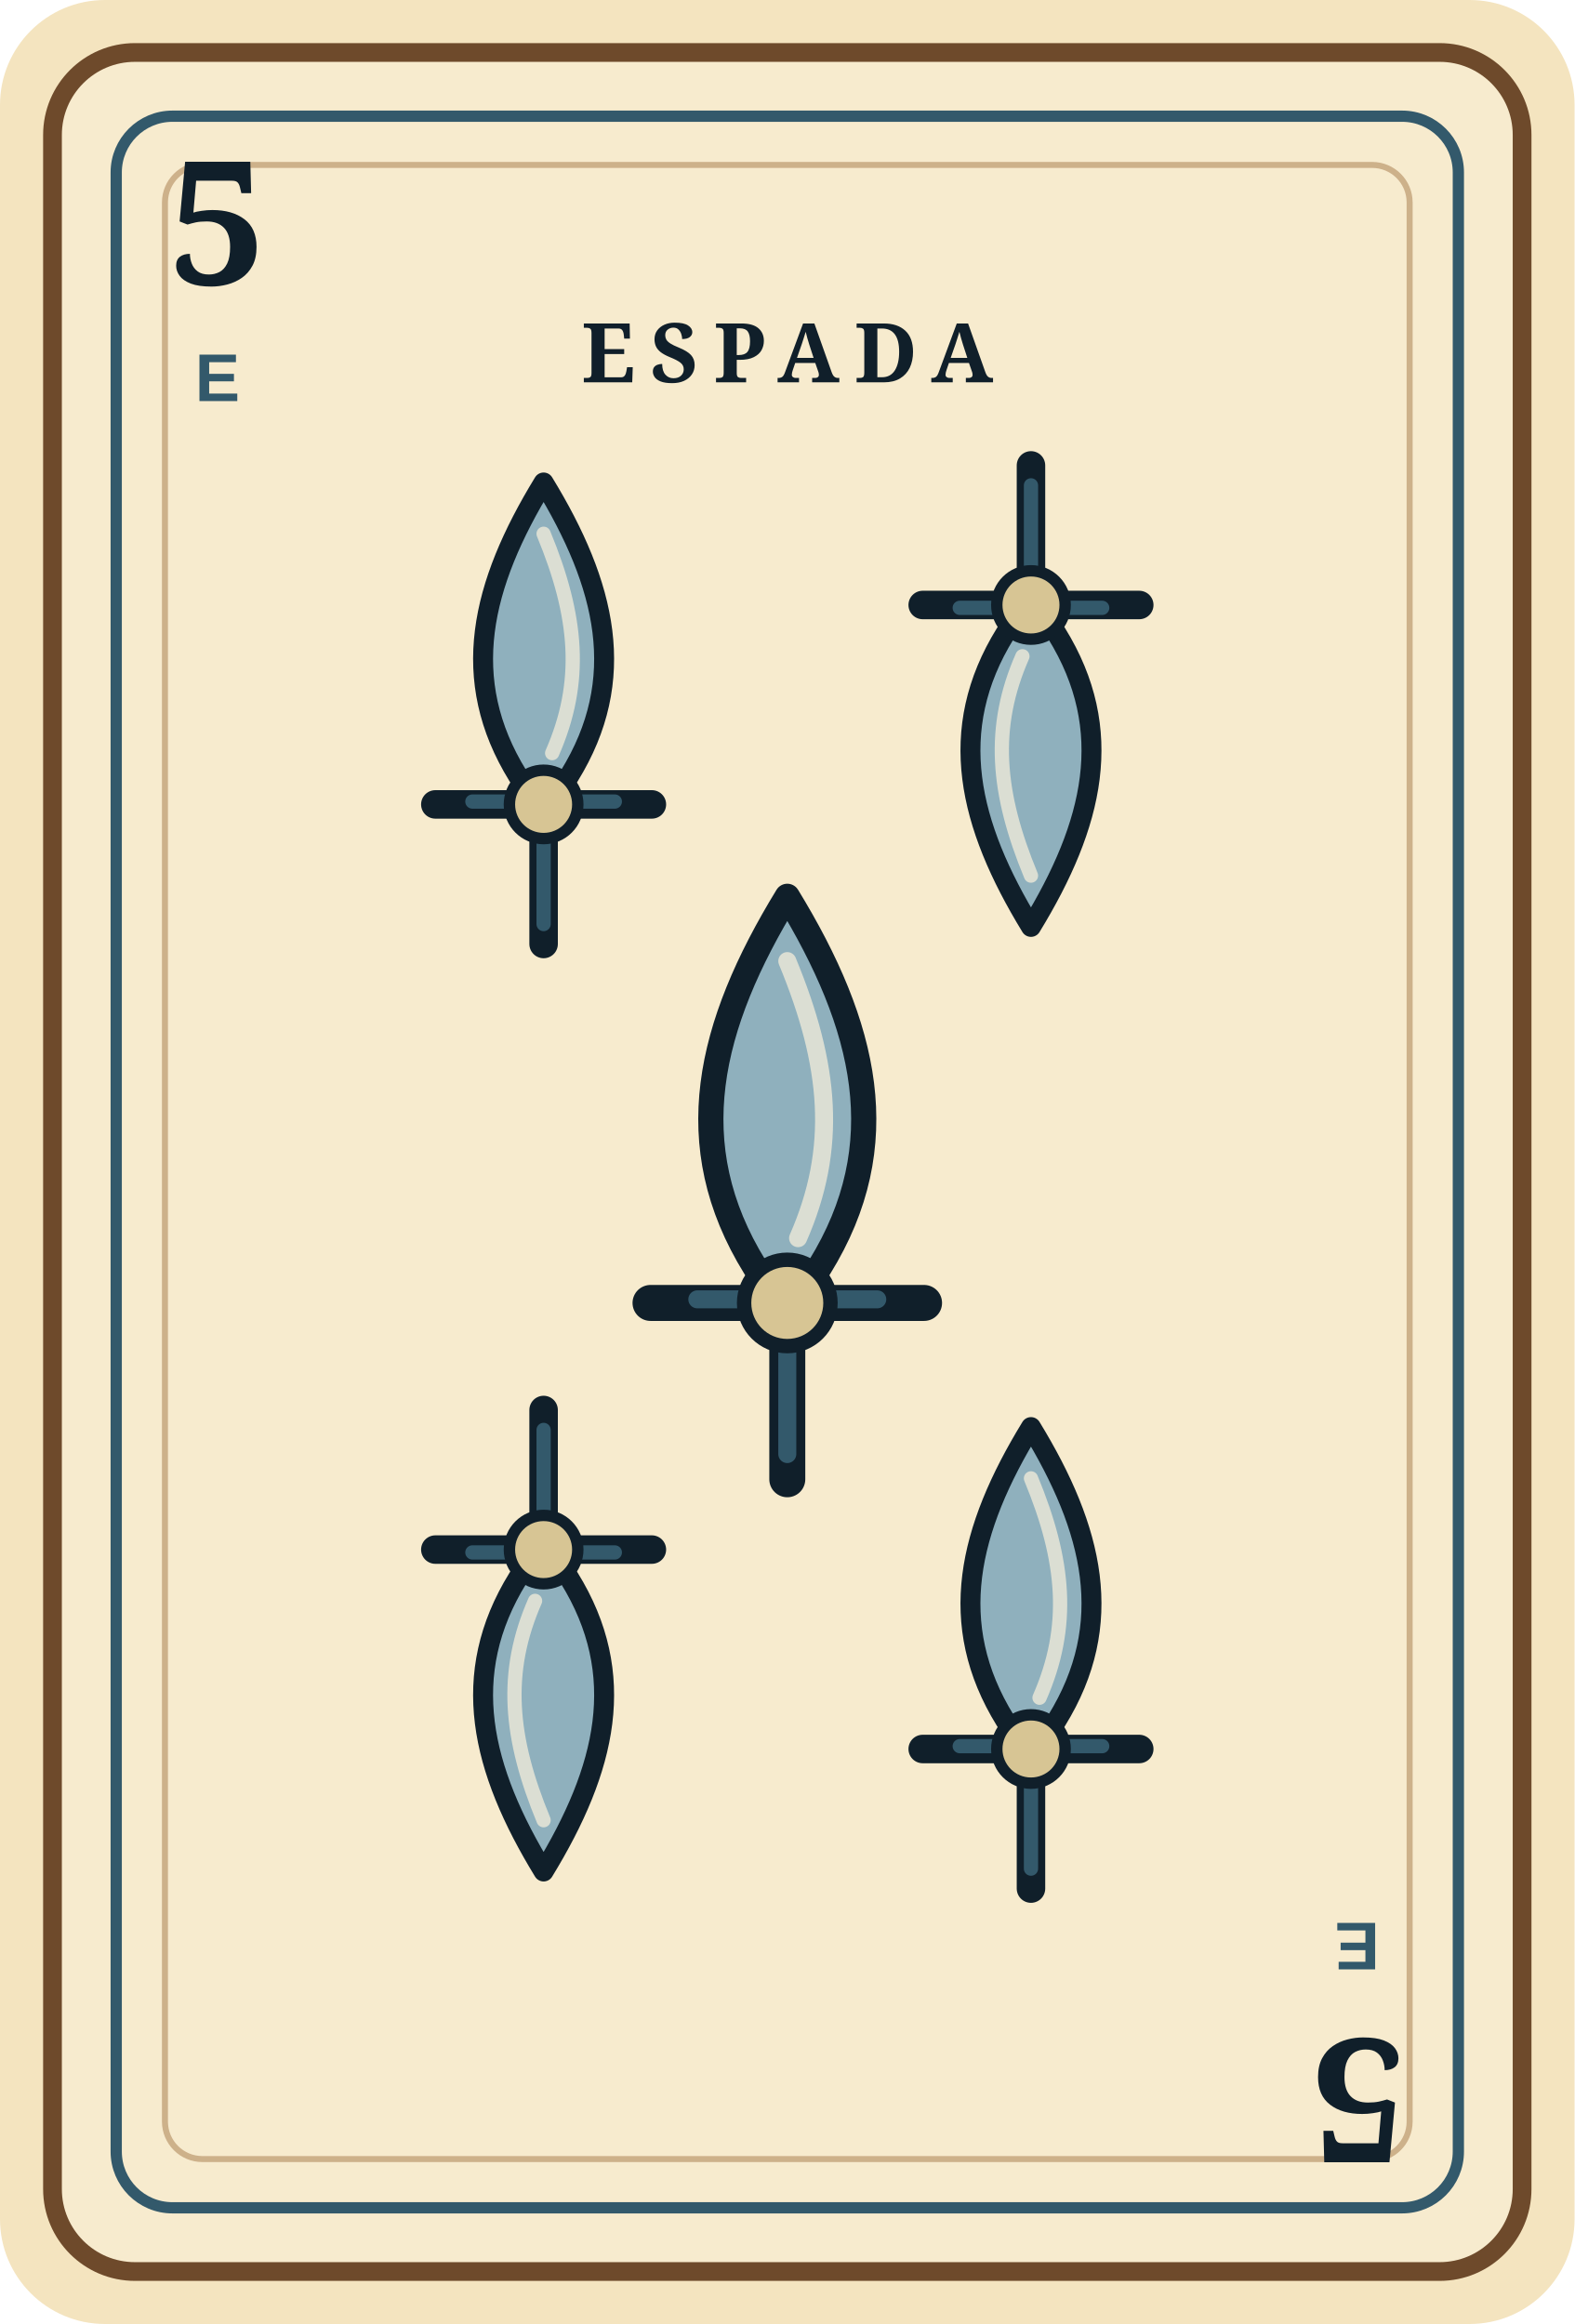
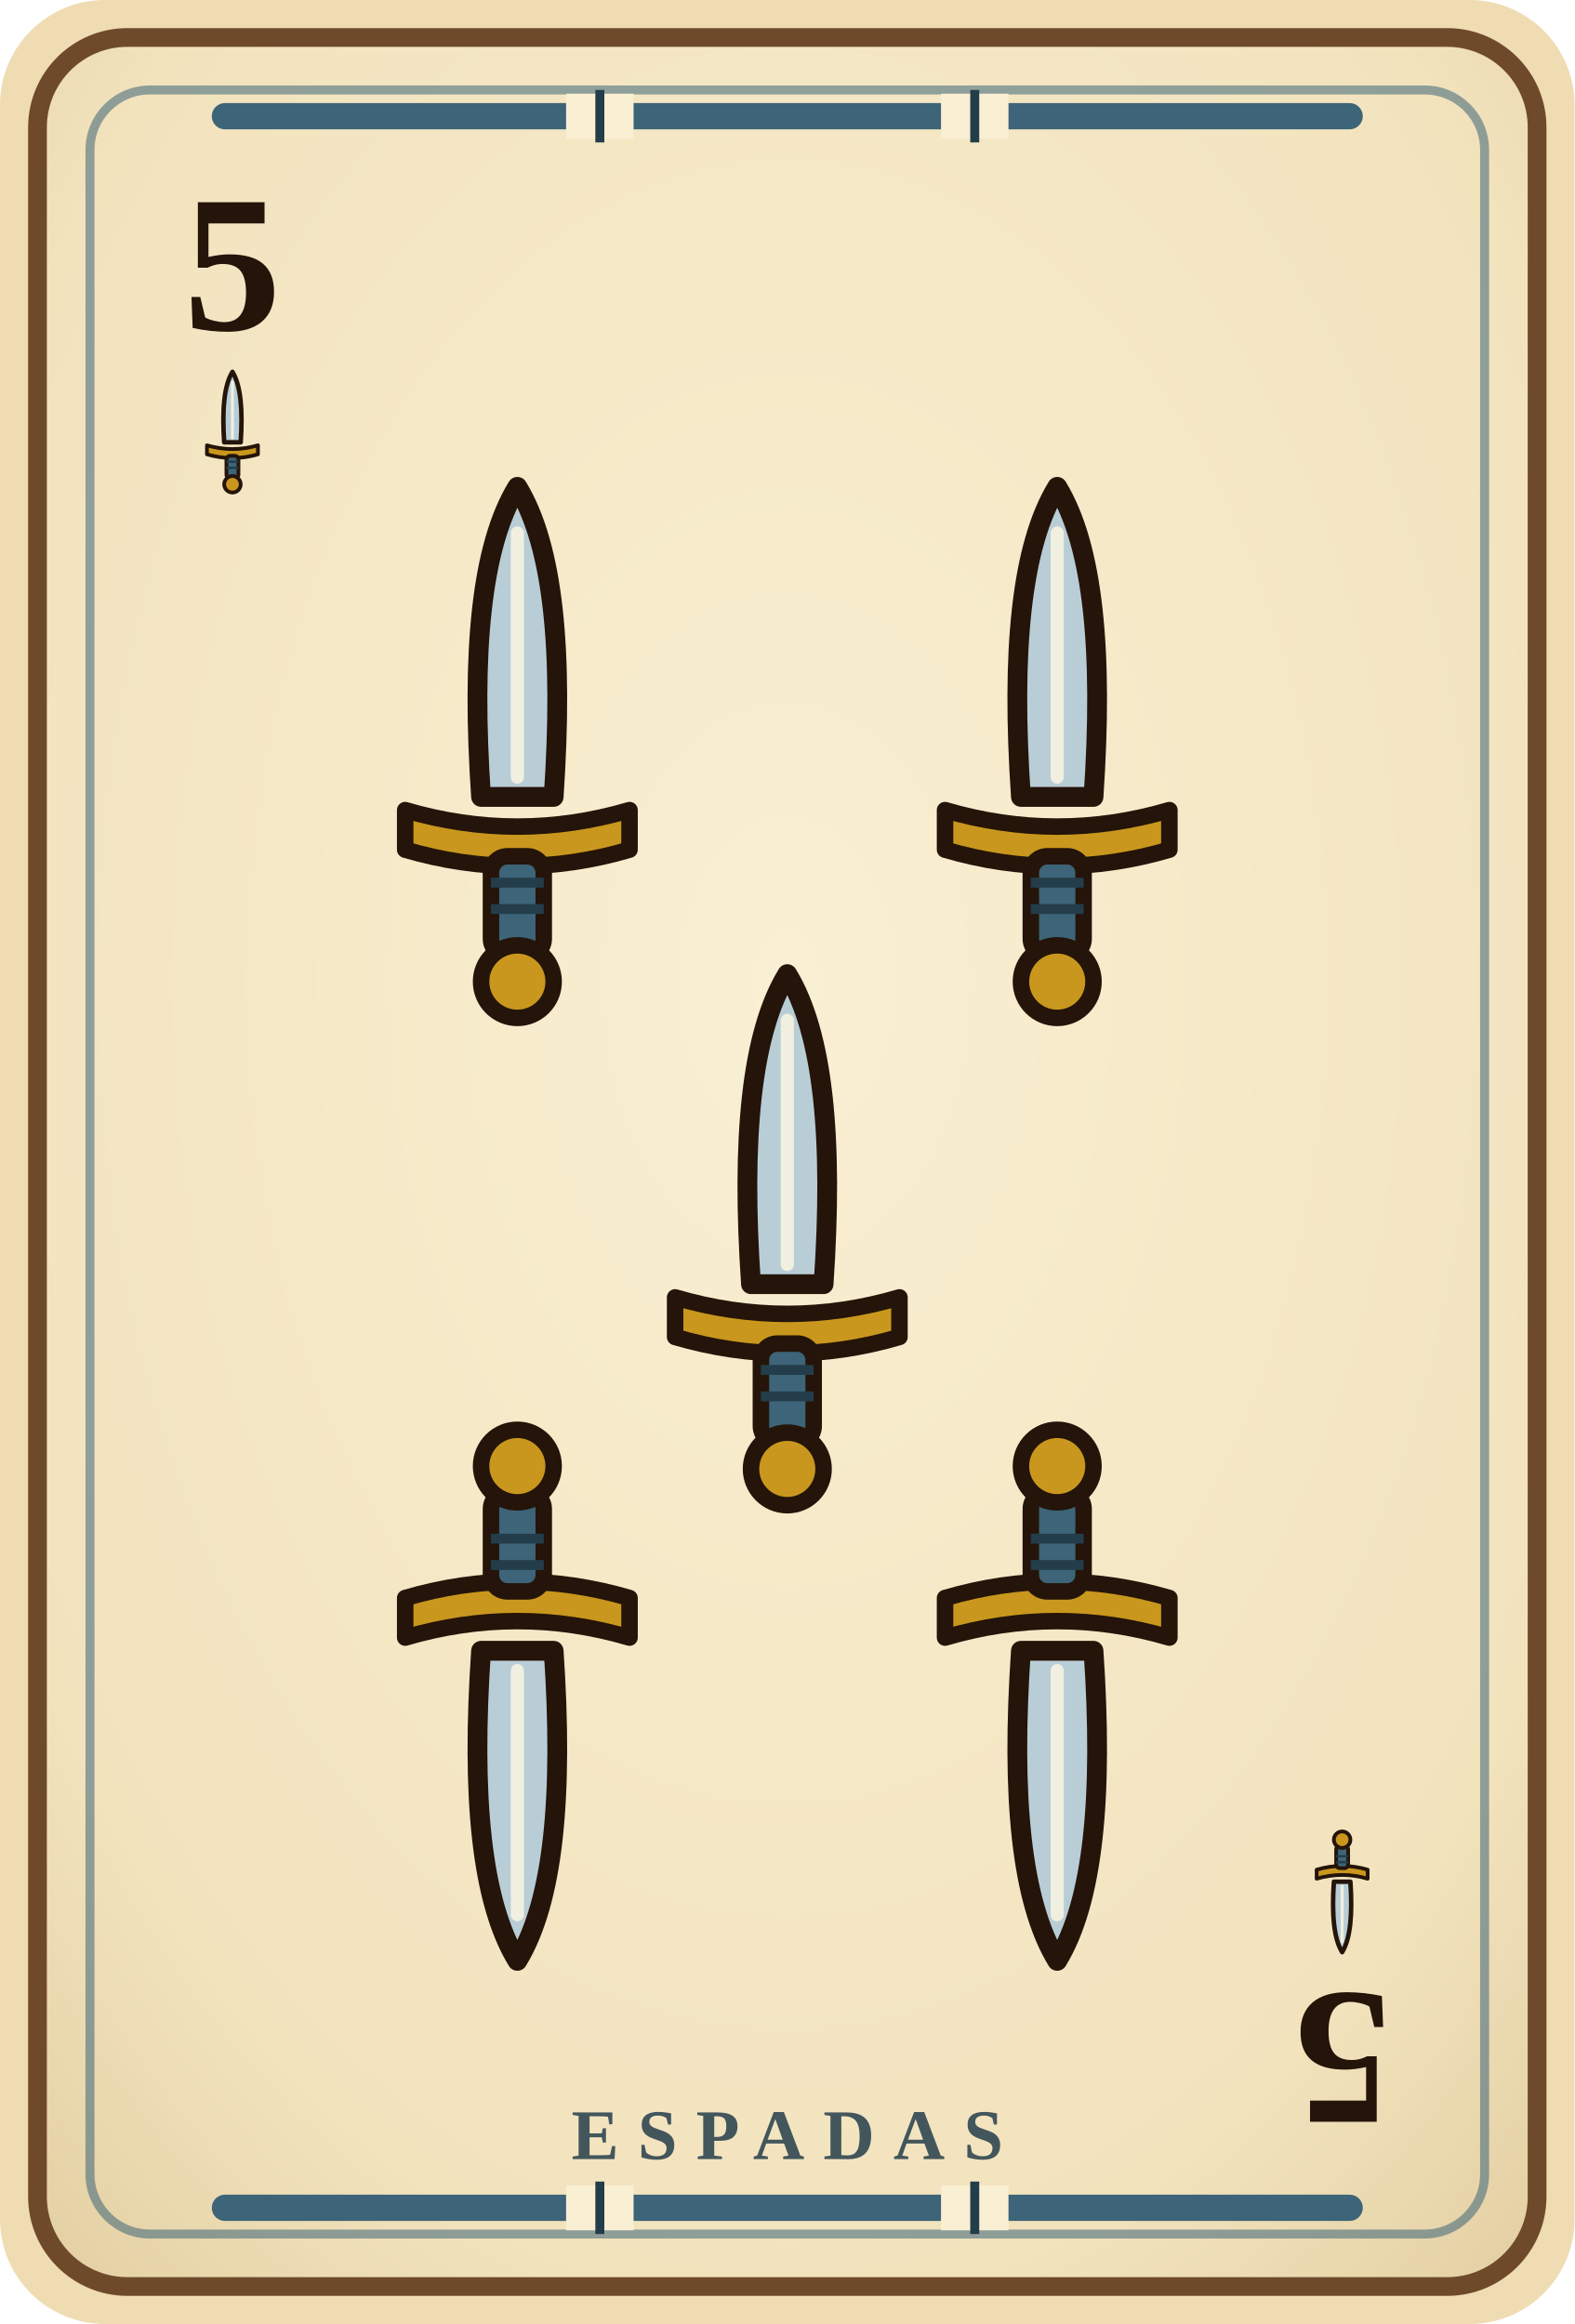
- <svg xmlns="http://www.w3.org/2000/svg" width="420" height="620" viewBox="0 0 420 620" role="img" aria-label="5 de ESPADA">
-   <rect width="420" height="620" rx="28" fill="#f4e4bf" />
-   <rect x="14" y="14" width="392" height="592" rx="22" fill="#f7ebce" stroke="#6e4a2b" stroke-width="5" />
-   <rect x="31" y="31" width="358" height="558" rx="15" fill="none" stroke="#33596b" stroke-width="3" />
-   <rect x="44" y="44" width="332" height="532" rx="10" fill="none" stroke="#9f7040" stroke-width="1.6" opacity="0.48" />
-   <g transform="translate(58 76) rotate(0)">
-     <text x="0" y="0" text-anchor="middle" font-family="Georgia, serif" font-size="46" font-weight="800" fill="#101f2a">5</text>
-     <text x="0" y="31" text-anchor="middle" font-family="Arial, sans-serif" font-size="18" font-weight="900" fill="#33596b">E</text>
-   </g>
-   <g transform="translate(362 544) rotate(180)">
-     <text x="0" y="0" text-anchor="middle" font-family="Georgia, serif" font-size="46" font-weight="800" fill="#101f2a">5</text>
-     <text x="0" y="31" text-anchor="middle" font-family="Arial, sans-serif" font-size="18" font-weight="900" fill="#33596b">E</text>
-   </g>
-   <text x="210" y="102" text-anchor="middle" font-family="Georgia, serif" font-size="22" font-weight="700" letter-spacing="4" fill="#101f2a">ESPADA</text>
-   <g>
-     <g transform="translate(145 188) rotate(0) scale(0.76)">
-       <path d="M0-78C22-42 30-9 9 25L0 39L-9 25C-30-9-22-42 0-78Z" fill="#8fb0bd" stroke="#101f2a" stroke-width="7" stroke-linejoin="round" />
-       <path d="M0-60C12-31 14-8 3 17" fill="none" stroke="#f4eedb" stroke-width="5" stroke-linecap="round" opacity="0.75" />
-       <path d="M-38 35H38M0 39V84" stroke="#101f2a" stroke-width="10" stroke-linecap="round" />
-       <path d="M-25 34H25M0 43V77" stroke="#33596b" stroke-width="5" stroke-linecap="round" />
-       <circle cx="0" cy="35" r="12" fill="#d7c594" stroke="#101f2a" stroke-width="4" />
-     </g>
-     <g transform="translate(275 188) rotate(180) scale(0.76)">
-       <path d="M0-78C22-42 30-9 9 25L0 39L-9 25C-30-9-22-42 0-78Z" fill="#8fb0bd" stroke="#101f2a" stroke-width="7" stroke-linejoin="round" />
-       <path d="M0-60C12-31 14-8 3 17" fill="none" stroke="#f4eedb" stroke-width="5" stroke-linecap="round" opacity="0.75" />
-       <path d="M-38 35H38M0 39V84" stroke="#101f2a" stroke-width="10" stroke-linecap="round" />
-       <path d="M-25 34H25M0 43V77" stroke="#33596b" stroke-width="5" stroke-linecap="round" />
-       <circle cx="0" cy="35" r="12" fill="#d7c594" stroke="#101f2a" stroke-width="4" />
-     </g>
-     <g transform="translate(210 314) rotate(0) scale(0.96)">
-       <path d="M0-78C22-42 30-9 9 25L0 39L-9 25C-30-9-22-42 0-78Z" fill="#8fb0bd" stroke="#101f2a" stroke-width="7" stroke-linejoin="round" />
-       <path d="M0-60C12-31 14-8 3 17" fill="none" stroke="#f4eedb" stroke-width="5" stroke-linecap="round" opacity="0.75" />
-       <path d="M-38 35H38M0 39V84" stroke="#101f2a" stroke-width="10" stroke-linecap="round" />
-       <path d="M-25 34H25M0 43V77" stroke="#33596b" stroke-width="5" stroke-linecap="round" />
-       <circle cx="0" cy="35" r="12" fill="#d7c594" stroke="#101f2a" stroke-width="4" />
-     </g>
-     <g transform="translate(145 440) rotate(180) scale(0.76)">
-       <path d="M0-78C22-42 30-9 9 25L0 39L-9 25C-30-9-22-42 0-78Z" fill="#8fb0bd" stroke="#101f2a" stroke-width="7" stroke-linejoin="round" />
-       <path d="M0-60C12-31 14-8 3 17" fill="none" stroke="#f4eedb" stroke-width="5" stroke-linecap="round" opacity="0.75" />
-       <path d="M-38 35H38M0 39V84" stroke="#101f2a" stroke-width="10" stroke-linecap="round" />
-       <path d="M-25 34H25M0 43V77" stroke="#33596b" stroke-width="5" stroke-linecap="round" />
-       <circle cx="0" cy="35" r="12" fill="#d7c594" stroke="#101f2a" stroke-width="4" />
-     </g>
-     <g transform="translate(275 440) rotate(0) scale(0.76)">
-       <path d="M0-78C22-42 30-9 9 25L0 39L-9 25C-30-9-22-42 0-78Z" fill="#8fb0bd" stroke="#101f2a" stroke-width="7" stroke-linejoin="round" />
-       <path d="M0-60C12-31 14-8 3 17" fill="none" stroke="#f4eedb" stroke-width="5" stroke-linecap="round" opacity="0.75" />
-       <path d="M-38 35H38M0 39V84" stroke="#101f2a" stroke-width="10" stroke-linecap="round" />
-       <path d="M-25 34H25M0 43V77" stroke="#33596b" stroke-width="5" stroke-linecap="round" />
-       <circle cx="0" cy="35" r="12" fill="#d7c594" stroke="#101f2a" stroke-width="4" />
+ <svg xmlns="http://www.w3.org/2000/svg" width="420" height="620" viewBox="0 0 420 620" role="img" aria-label="5 de ESPADAS">
+   <defs>
+     <radialGradient id="paper" cx="50%" cy="42%" r="75%">
+       <stop offset="0%" stop-color="#f9efd3" />
+       <stop offset="78%" stop-color="#f2e3bd" />
+       <stop offset="100%" stop-color="#e4d0a4" />
+     </radialGradient>
+   </defs>
+   <rect width="420" height="620" rx="28" fill="#efdcb2" />
+   <rect x="10" y="10" width="400" height="600" rx="24" fill="url(#paper)" stroke="#6e4a2b" stroke-width="5" />
+   <rect x="24" y="24" width="372" height="572" rx="16" fill="none" stroke="#3d6478" stroke-width="2.4" opacity="0.55" />
+   <path d="M60,31 H360 M60,589 H360" stroke="#3d6478" stroke-width="7" stroke-linecap="round" />
+   <rect x="151.0" y="25" width="18" height="12" fill="#f9efd3" />
+   <path d="M160.0,24 L160.0,38" stroke="#243d4a" stroke-width="2.4" />
+   <rect x="151.0" y="583" width="18" height="12" fill="#f9efd3" />
+   <path d="M160.0,582 L160.0,596" stroke="#243d4a" stroke-width="2.4" />
+   <rect x="251.0" y="25" width="18" height="12" fill="#f9efd3" />
+   <path d="M260.0,24 L260.0,38" stroke="#243d4a" stroke-width="2.4" />
+   <rect x="251.0" y="583" width="18" height="12" fill="#f9efd3" />
+   <path d="M260.0,582 L260.0,596" stroke="#243d4a" stroke-width="2.4" />
+   <g transform="translate(62 88) rotate(0)">
+     <text x="0" y="0" text-anchor="middle" font-family="Georgia, 'Times New Roman', serif" font-size="52" font-weight="700" fill="#241409">5</text>
+     <g transform="translate(0 26) rotate(0) scale(0.2)">
+       <path d="M0,-74 C11,-56 14,-24 11,20 L-11,20 C-14,-24 -11,-56 0,-74 Z" fill="#b9cdd6" stroke="#241409" stroke-width="6" stroke-linejoin="round" />
+       <path d="M0,-60 L0,14" stroke="#faf4e2" stroke-width="4" stroke-linecap="round" opacity="0.85" />
+       <path d="M-34,24 Q0,34 34,24 L34,36 Q0,46 -34,36 Z" fill="#c9971d" stroke="#241409" stroke-width="5" stroke-linejoin="round" />
+       <rect x="-8" y="38" width="16" height="30" rx="5" fill="#3d6478" stroke="#241409" stroke-width="5" />
+       <path d="M-8,46 H8 M-8,54 H8" stroke="#243d4a" stroke-width="3" />
+       <circle cx="0" cy="76" r="11" fill="#c9971d" stroke="#241409" stroke-width="5" />
    </g>
  </g>
+   <g transform="translate(358 532) rotate(180)">
+     <text x="0" y="0" text-anchor="middle" font-family="Georgia, 'Times New Roman', serif" font-size="52" font-weight="700" fill="#241409">5</text>
+     <g transform="translate(0 26) rotate(0) scale(0.2)">
+       <path d="M0,-74 C11,-56 14,-24 11,20 L-11,20 C-14,-24 -11,-56 0,-74 Z" fill="#b9cdd6" stroke="#241409" stroke-width="6" stroke-linejoin="round" />
+       <path d="M0,-60 L0,14" stroke="#faf4e2" stroke-width="4" stroke-linecap="round" opacity="0.85" />
+       <path d="M-34,24 Q0,34 34,24 L34,36 Q0,46 -34,36 Z" fill="#c9971d" stroke="#241409" stroke-width="5" stroke-linejoin="round" />
+       <rect x="-8" y="38" width="16" height="30" rx="5" fill="#3d6478" stroke="#241409" stroke-width="5" />
+       <path d="M-8,46 H8 M-8,54 H8" stroke="#243d4a" stroke-width="3" />
+       <circle cx="0" cy="76" r="11" fill="#c9971d" stroke="#241409" stroke-width="5" />
+     </g>
+   </g>
+   <text x="210" y="576" text-anchor="middle" font-family="Georgia, 'Times New Roman', serif" font-size="19" font-weight="700" letter-spacing="5" fill="#243d4a" opacity="0.85">ESPADAS</text>
+   <g transform="translate(138 195) rotate(0) scale(0.88)">
+     <path d="M0,-74 C11,-56 14,-24 11,20 L-11,20 C-14,-24 -11,-56 0,-74 Z" fill="#b9cdd6" stroke="#241409" stroke-width="6" stroke-linejoin="round" />
+     <path d="M0,-60 L0,14" stroke="#faf4e2" stroke-width="4" stroke-linecap="round" opacity="0.85" />
+     <path d="M-34,24 Q0,34 34,24 L34,36 Q0,46 -34,36 Z" fill="#c9971d" stroke="#241409" stroke-width="5" stroke-linejoin="round" />
+     <rect x="-8" y="38" width="16" height="30" rx="5" fill="#3d6478" stroke="#241409" stroke-width="5" />
+     <path d="M-8,46 H8 M-8,54 H8" stroke="#243d4a" stroke-width="3" />
+     <circle cx="0" cy="76" r="11" fill="#c9971d" stroke="#241409" stroke-width="5" />
+   </g>
+   <g transform="translate(282 195) rotate(0) scale(0.88)">
+     <path d="M0,-74 C11,-56 14,-24 11,20 L-11,20 C-14,-24 -11,-56 0,-74 Z" fill="#b9cdd6" stroke="#241409" stroke-width="6" stroke-linejoin="round" />
+     <path d="M0,-60 L0,14" stroke="#faf4e2" stroke-width="4" stroke-linecap="round" opacity="0.85" />
+     <path d="M-34,24 Q0,34 34,24 L34,36 Q0,46 -34,36 Z" fill="#c9971d" stroke="#241409" stroke-width="5" stroke-linejoin="round" />
+     <rect x="-8" y="38" width="16" height="30" rx="5" fill="#3d6478" stroke="#241409" stroke-width="5" />
+     <path d="M-8,46 H8 M-8,54 H8" stroke="#243d4a" stroke-width="3" />
+     <circle cx="0" cy="76" r="11" fill="#c9971d" stroke="#241409" stroke-width="5" />
+   </g>
+   <g transform="translate(210 325) rotate(0) scale(0.88)">
+     <path d="M0,-74 C11,-56 14,-24 11,20 L-11,20 C-14,-24 -11,-56 0,-74 Z" fill="#b9cdd6" stroke="#241409" stroke-width="6" stroke-linejoin="round" />
+     <path d="M0,-60 L0,14" stroke="#faf4e2" stroke-width="4" stroke-linecap="round" opacity="0.85" />
+     <path d="M-34,24 Q0,34 34,24 L34,36 Q0,46 -34,36 Z" fill="#c9971d" stroke="#241409" stroke-width="5" stroke-linejoin="round" />
+     <rect x="-8" y="38" width="16" height="30" rx="5" fill="#3d6478" stroke="#241409" stroke-width="5" />
+     <path d="M-8,46 H8 M-8,54 H8" stroke="#243d4a" stroke-width="3" />
+     <circle cx="0" cy="76" r="11" fill="#c9971d" stroke="#241409" stroke-width="5" />
+   </g>
+   <g transform="translate(138 458) rotate(180) scale(0.88)">
+     <path d="M0,-74 C11,-56 14,-24 11,20 L-11,20 C-14,-24 -11,-56 0,-74 Z" fill="#b9cdd6" stroke="#241409" stroke-width="6" stroke-linejoin="round" />
+     <path d="M0,-60 L0,14" stroke="#faf4e2" stroke-width="4" stroke-linecap="round" opacity="0.85" />
+     <path d="M-34,24 Q0,34 34,24 L34,36 Q0,46 -34,36 Z" fill="#c9971d" stroke="#241409" stroke-width="5" stroke-linejoin="round" />
+     <rect x="-8" y="38" width="16" height="30" rx="5" fill="#3d6478" stroke="#241409" stroke-width="5" />
+     <path d="M-8,46 H8 M-8,54 H8" stroke="#243d4a" stroke-width="3" />
+     <circle cx="0" cy="76" r="11" fill="#c9971d" stroke="#241409" stroke-width="5" />
+   </g>
+   <g transform="translate(282 458) rotate(180) scale(0.88)">
+     <path d="M0,-74 C11,-56 14,-24 11,20 L-11,20 C-14,-24 -11,-56 0,-74 Z" fill="#b9cdd6" stroke="#241409" stroke-width="6" stroke-linejoin="round" />
+     <path d="M0,-60 L0,14" stroke="#faf4e2" stroke-width="4" stroke-linecap="round" opacity="0.85" />
+     <path d="M-34,24 Q0,34 34,24 L34,36 Q0,46 -34,36 Z" fill="#c9971d" stroke="#241409" stroke-width="5" stroke-linejoin="round" />
+     <rect x="-8" y="38" width="16" height="30" rx="5" fill="#3d6478" stroke="#241409" stroke-width="5" />
+     <path d="M-8,46 H8 M-8,54 H8" stroke="#243d4a" stroke-width="3" />
+     <circle cx="0" cy="76" r="11" fill="#c9971d" stroke="#241409" stroke-width="5" />
+   </g>
</svg>
